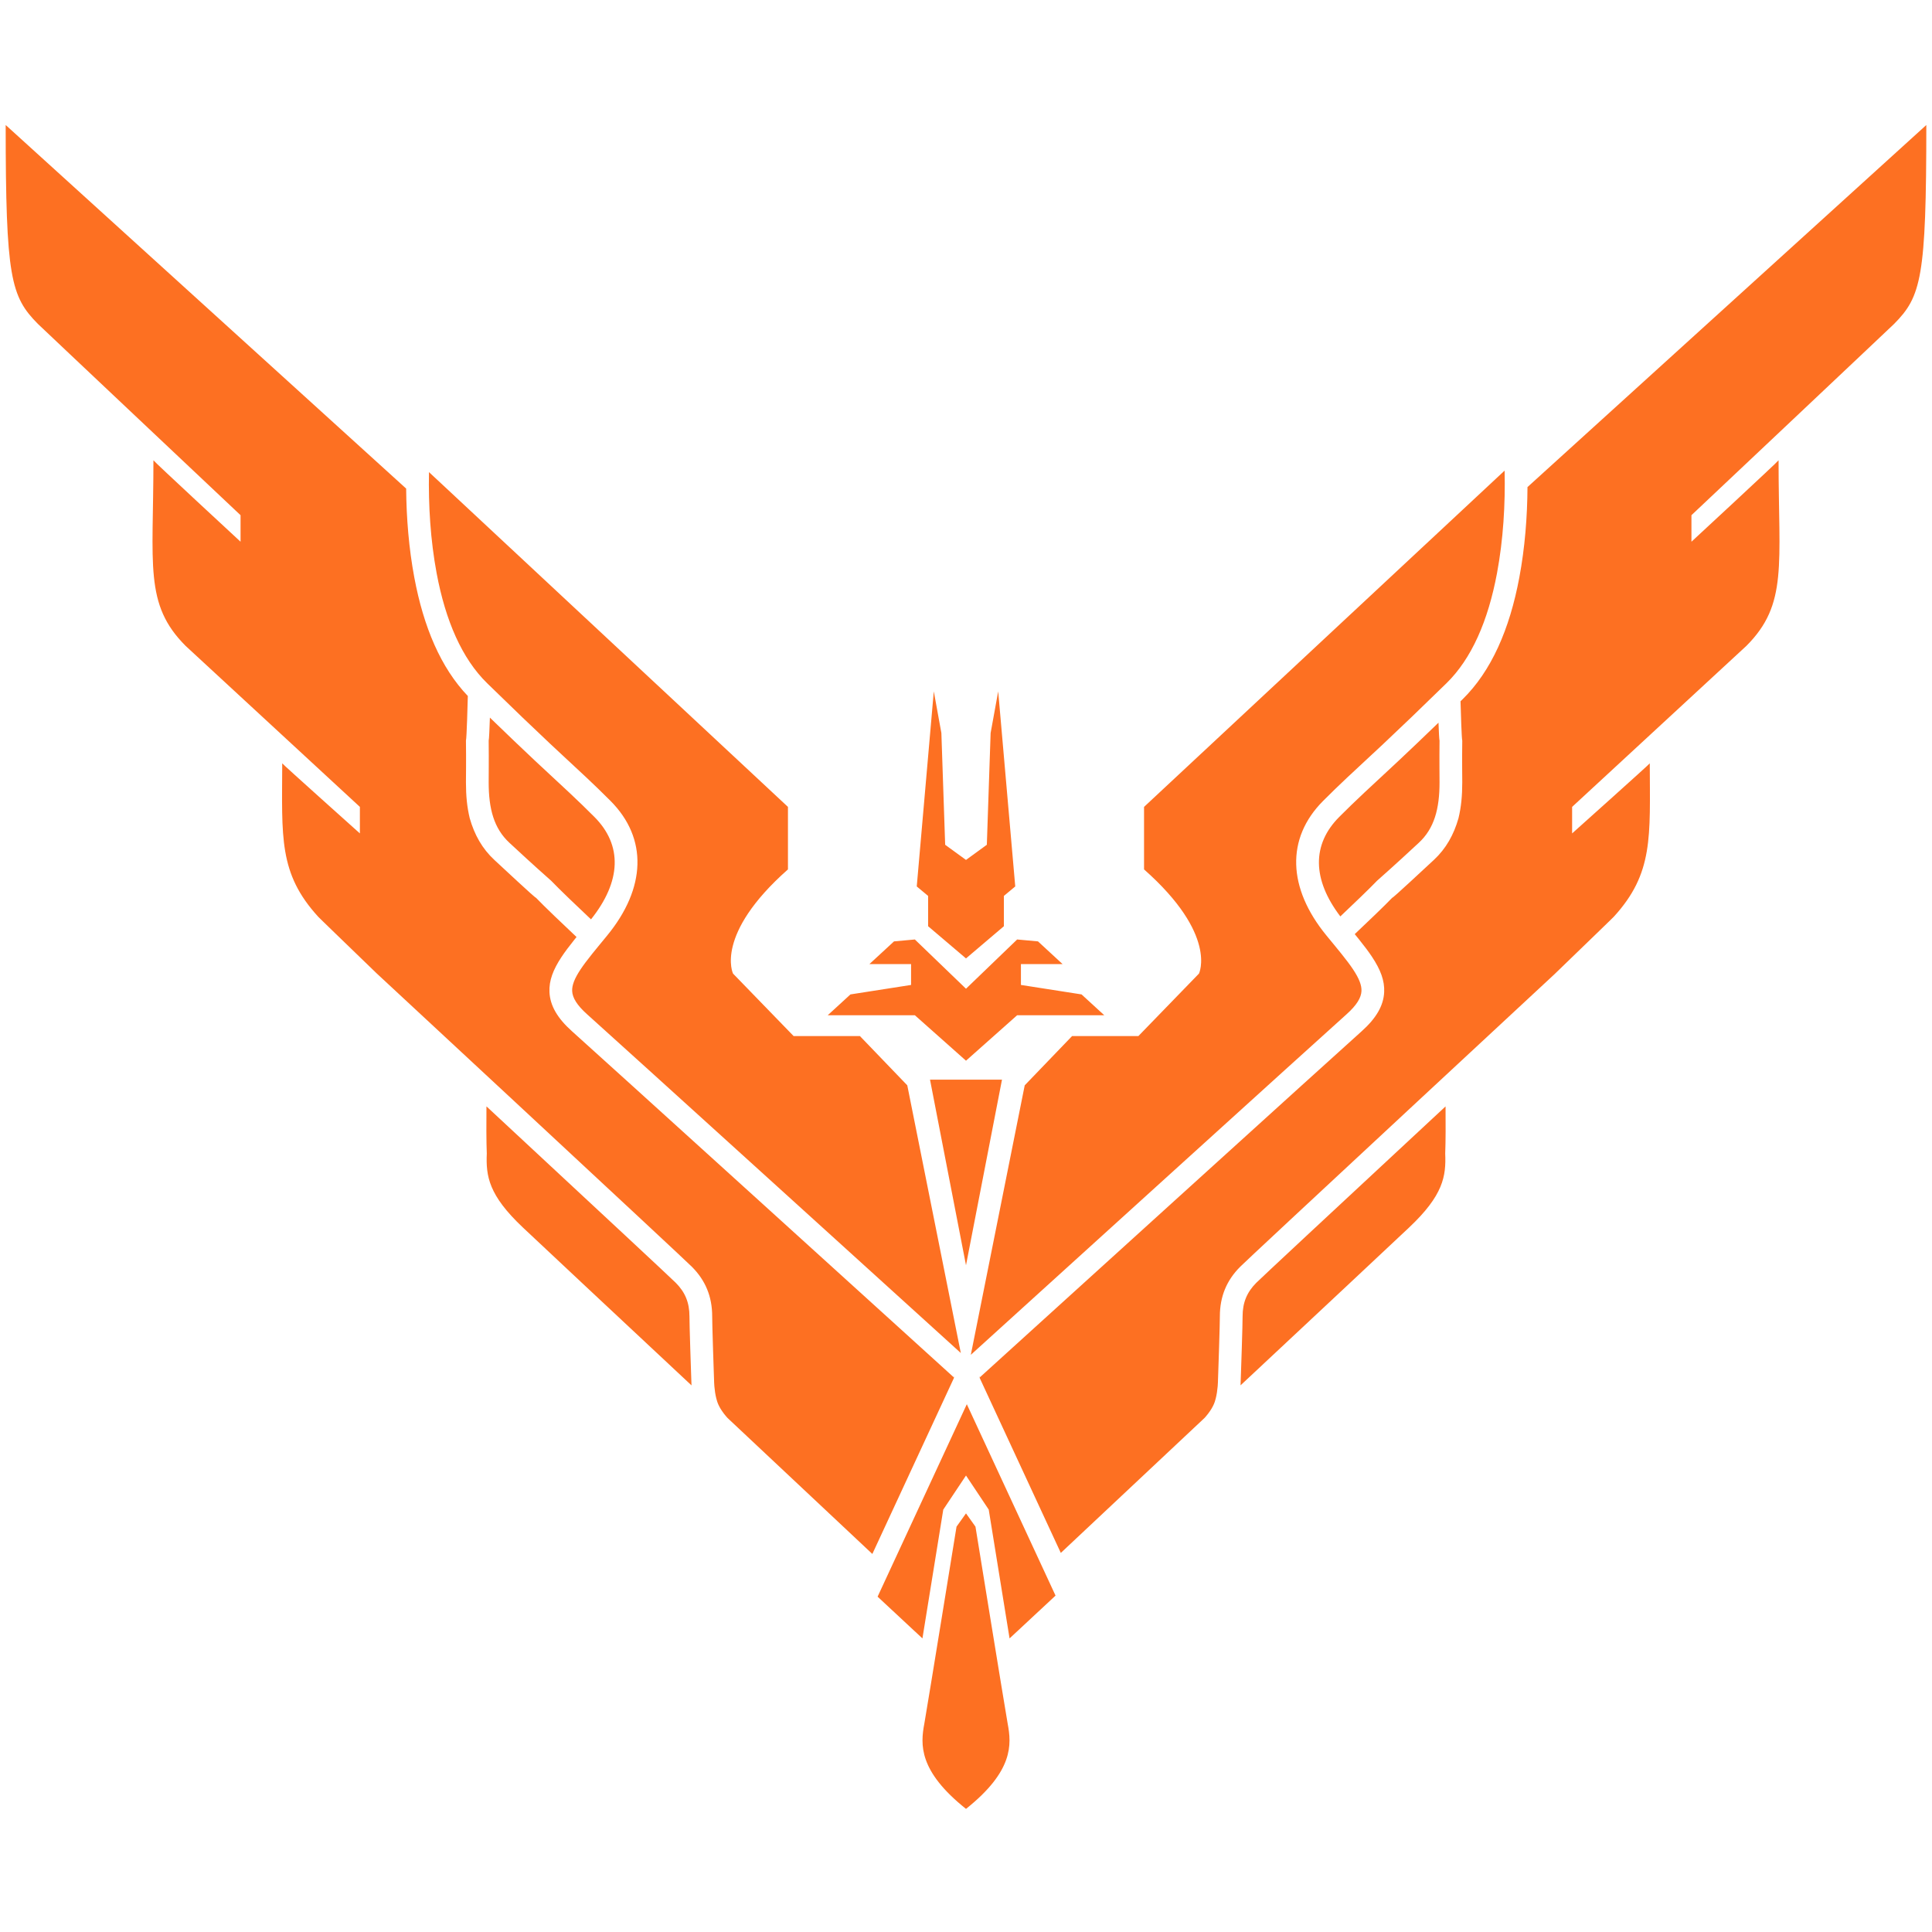
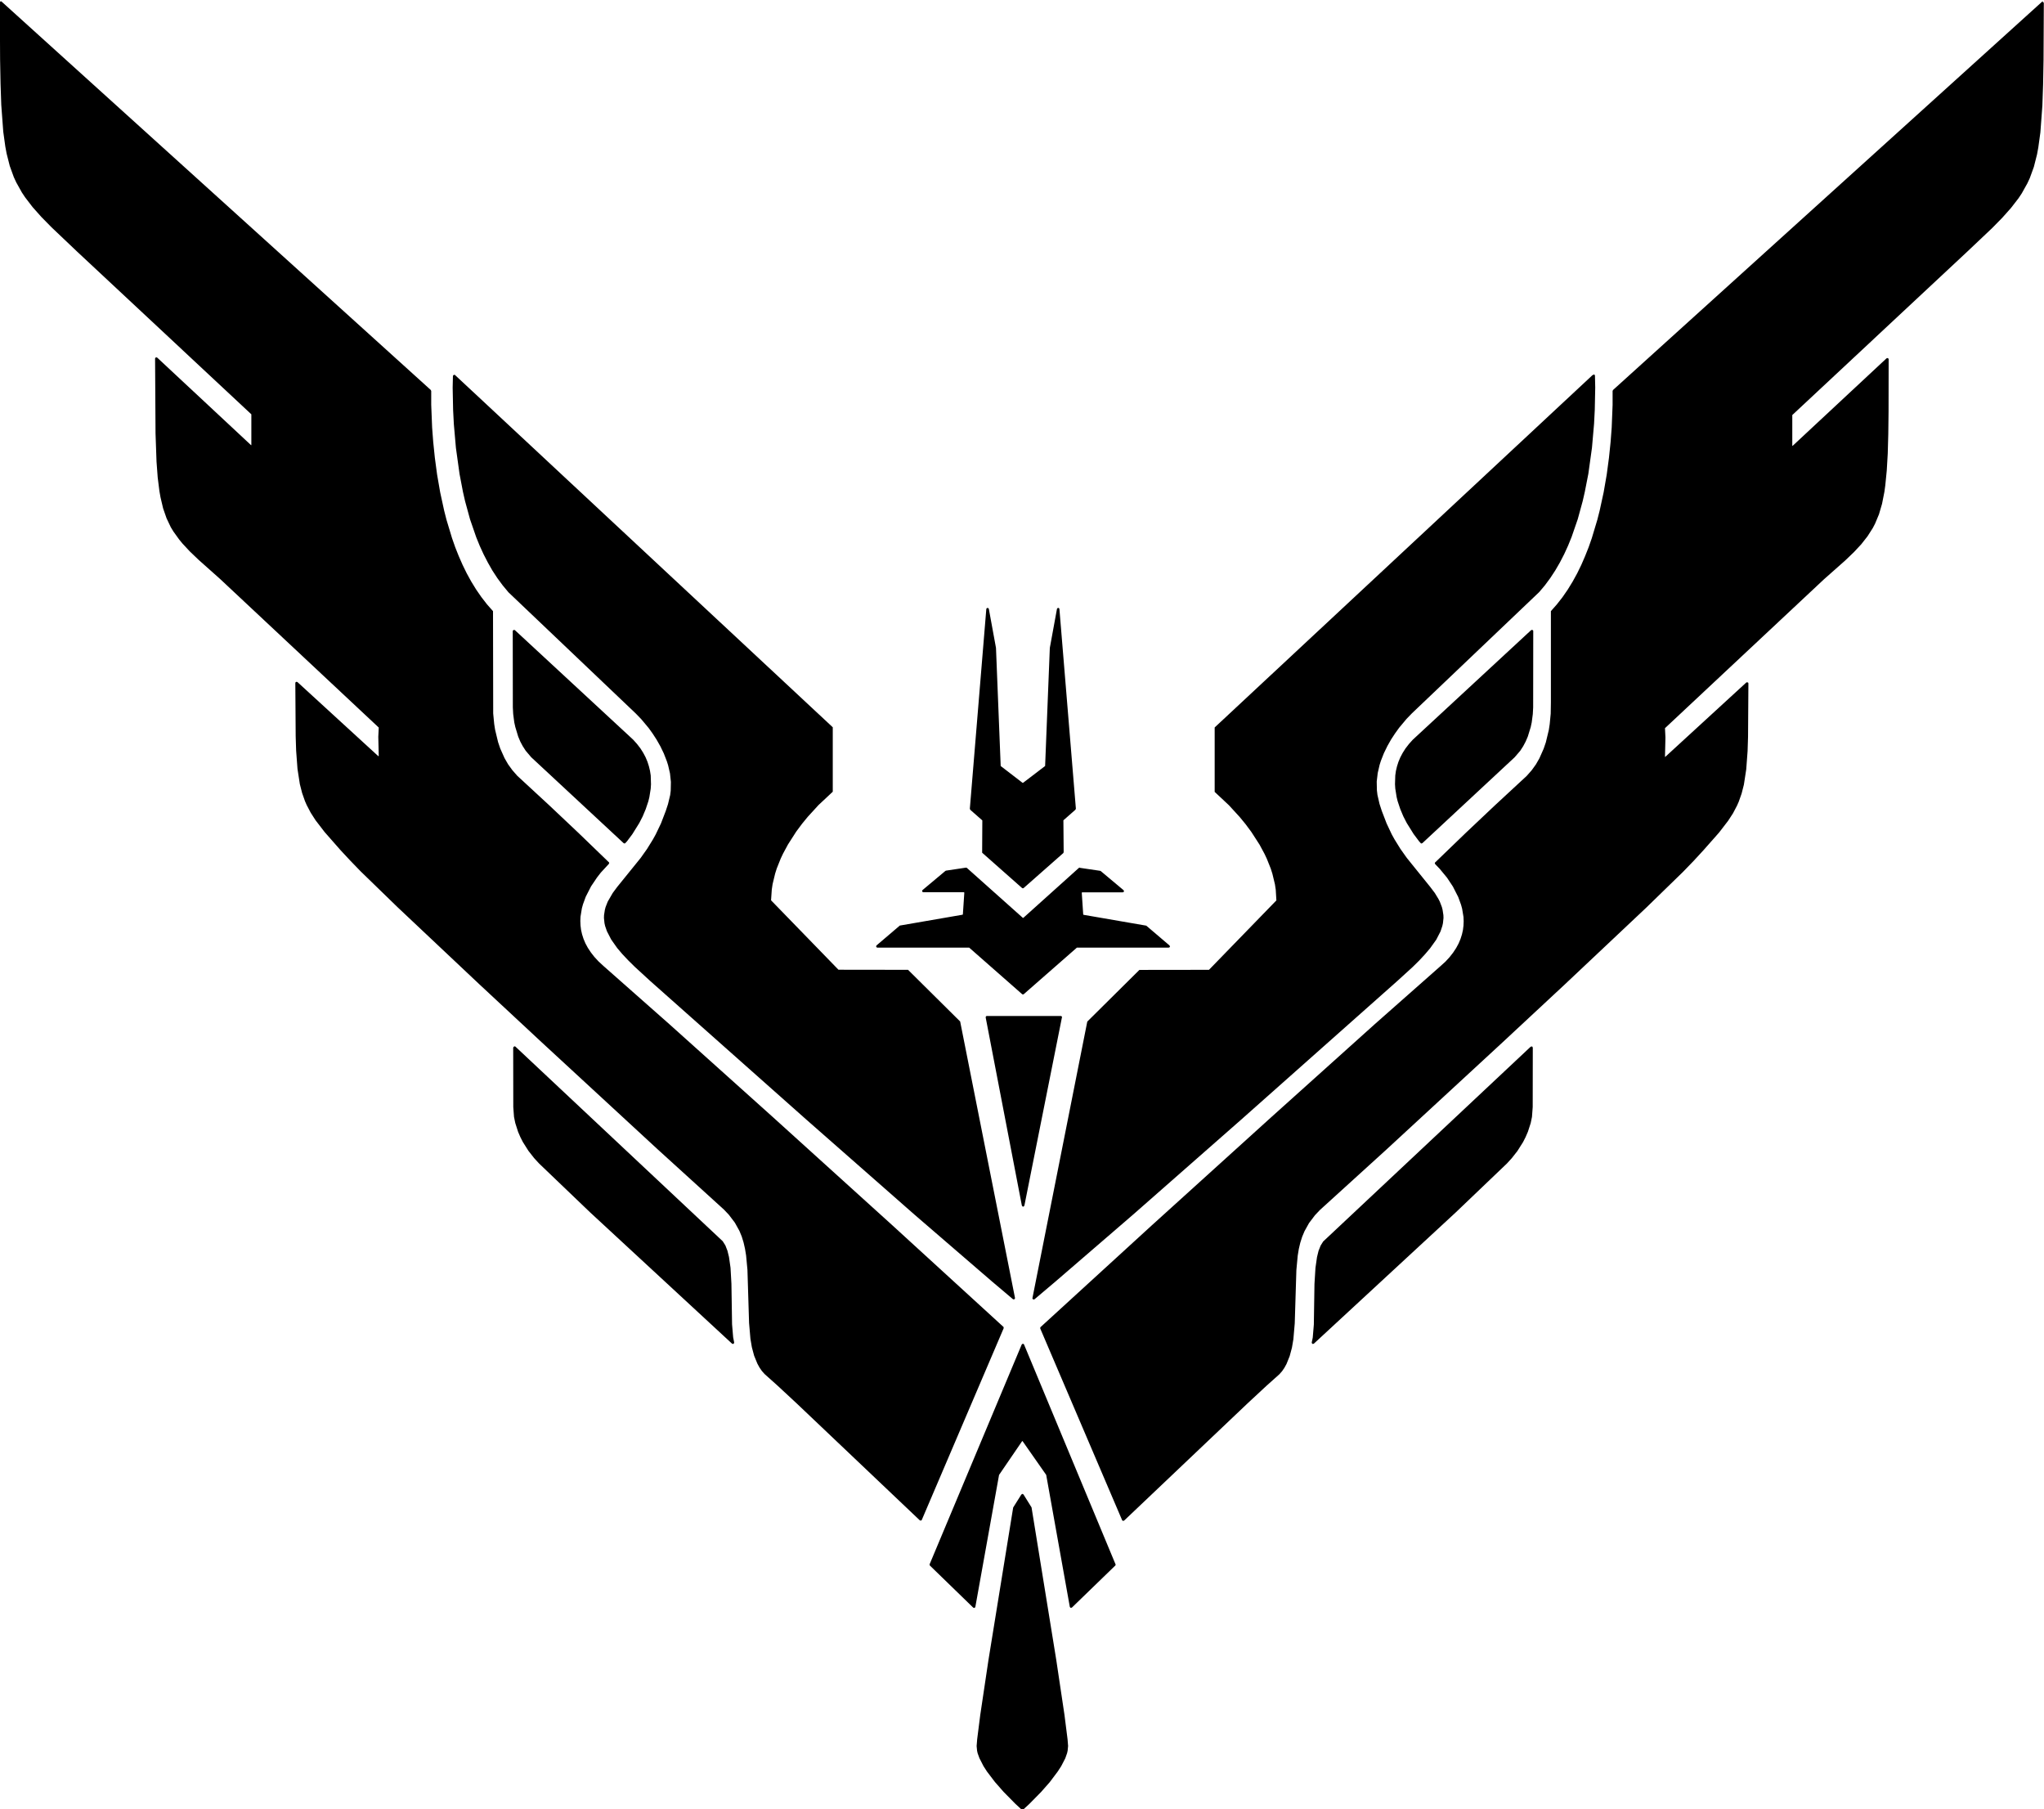
- <svg xmlns="http://www.w3.org/2000/svg" width="1020px" height="1020px" viewBox="0 0 1020 1020" version="1.1">
+ <svg xmlns="http://www.w3.org/2000/svg" width="1129.55px" height="999.3px" viewBox="0 0 1129.55 999.3">
  <defs />
-   <g id="Icons" stroke="none" stroke-width="1" fill="none" fill-rule="evenodd">
-     <g id="rank-9" fill="#FD7022">
-       <path d="M510,742.287 L510,779 L498,797 L487,865 L463.33,842.962 L510,742.287 L510,779 L522,797 L533,865 L557.274,842.4 L557.274,842.4 L510.432,741.355 L510,742.287 Z M460.556,820.413 L384.107,748.626 C384.102,748.617 383.779,748.27 383.335,747.752 C382.568,746.858 381.798,745.856 381.086,744.789 C380.014,743.18 379.186,741.584 378.692,740.103 C378.5,739.527 378.323,738.912 378.161,738.264 C377.662,736.267 377.331,734.064 377.147,731.851 C377.082,731.07 377.04,730.348 377.017,729.707 C376.994,728.734 376.994,728.734 376.985,728.47 C376.919,726.579 376.881,725.474 376.84,724.273 C376.723,720.841 376.606,717.322 376.497,713.915 C376.469,713.036 376.441,712.174 376.415,711.332 C376.154,703.001 376,697.13 376,695 C376,684.534 372.457,675.971 365.243,668.757 C362.571,666.086 328.291,634.148 271.844,581.687 C251.19,562.492 229.258,542.119 207.325,521.753 C204.409,519.044 201.571,516.41 198.823,513.858 C181.881,497.495 167.869,483.941 168,484 C147,461 148.898,442 149,403 C148.898,403.219 190,440 190,440 L190,426 L98,341 C76,319 81.016,298.325 81,243 C81.016,243.458 127,286 127,286 L127,272 C127,272 19.862,170.946 20,171 C5.701,156.535 3,146.618 3,66 C3,66 180.499,227.139 214.431,257.944 C214.558,273.501 215.848,289.449 218.728,304.845 C223.641,331.109 232.735,352.556 246.988,367.454 C246.903,370.741 246.402,389.756 246,391 C246.146,401.97 246,409.791 246,413 C246,420.154 246.566,426.095 248,432 C250.471,440.677 254.565,448.041 261,454 C265.179,457.822 282.455,474.063 283,474 C286.76,477.969 298.411,489.098 304.387,494.696 C303.983,495.195 303.603,495.667 303.229,496.133 C300.383,499.685 298.268,502.505 296.508,505.156 C291.999,511.946 289.81,517.743 290.089,523.772 C290.423,530.997 294.35,537.628 301.999,544.471 C309.904,551.544 346.557,584.744 402.679,635.641 C425.156,656.025 449.104,677.751 473.047,699.476 C481.427,707.08 489.208,714.141 496.19,720.477 C498.634,722.695 500.803,724.664 502.674,726.361 C503.114,726.761 503.453,727.068 503.717,727.308 L460.556,820.413 Z M503.878,726.961 L503.556,726.523 L503.819,727.089 L503.878,726.961 Z M512.544,715.28 L541,573 L566,547 L601,547 L633,514 C633,514 643,493.5 604,459 L604,426 L794.364,248.458 C794.76,266.282 793.654,284.925 790.341,302.639 C785.635,327.795 776.921,347.766 763.672,360.708 C750.001,374.06 739.476,384.154 730.194,392.871 C725.439,397.337 713.563,408.338 711.063,410.683 C706.858,414.639 703.077,418.302 698.621,422.757 C678.691,442.688 679.914,468.98 700.22,493.799 C700.871,494.594 701.528,495.395 702.379,496.429 C702.378,496.428 703.998,498.395 704.448,498.942 C706.072,500.917 707.206,502.308 708.27,503.637 C710.912,506.934 712.832,509.493 714.359,511.793 C717.587,516.655 718.928,520.204 718.788,523.217 C718.624,526.759 716.324,530.643 710.863,535.529 C702.926,542.63 666.292,575.812 610.005,626.86 C587.646,647.137 563.697,668.863 539.753,690.589 C531.373,698.193 523.592,705.254 516.61,711.591 C515.155,712.91 513.798,714.142 512.544,715.28 Z M806.438,257.155 C842.42,224.49 1017,66 1017,66 C1017,146.618 1014.299,156.535 1000,171 C1000.138,170.946 893,272 893,272 L893,286 C893,286 938.984,243.458 939,243 C938.984,298.325 944,319 922,341 L830,426 L830,440 C830,440 871.102,403.219 871,403 C871.102,442 873,461 852,484 C852.133,483.94 837.769,497.834 820.544,514.469 C818.002,516.83 815.385,519.26 812.7,521.753 C790.768,542.119 768.835,562.492 748.181,581.687 C691.735,634.148 657.454,666.086 654.783,668.757 C647.569,675.971 644.025,684.534 644.025,695 C644.025,697.13 643.872,703.001 643.61,711.332 C643.584,712.174 643.557,713.036 643.529,713.915 C643.419,717.322 643.302,720.841 643.185,724.273 C643.144,725.474 643.106,726.579 643.04,728.47 C643.031,728.734 643.031,728.734 643.008,729.707 C642.985,730.348 642.944,731.07 642.879,731.851 C642.694,734.064 642.364,736.267 641.865,738.264 C641.703,738.912 641.525,739.527 641.333,740.103 C640.839,741.584 640.012,743.18 638.939,744.789 C638.228,745.856 637.457,746.858 636.691,747.752 C636.247,748.27 635.923,748.617 635.918,748.626 L560.054,819.865 L517.147,727.308 C517.412,727.068 517.75,726.761 518.19,726.361 C520.061,724.664 522.23,722.695 524.674,720.477 C531.656,714.141 539.437,707.08 547.817,699.476 C571.76,677.751 595.708,656.025 618.185,635.641 C674.307,584.744 710.96,551.544 718.865,544.471 C726.514,537.628 730.441,530.997 730.775,523.772 C731.054,517.743 728.865,511.946 724.356,505.156 C722.596,502.505 720.481,499.685 717.635,496.133 C716.903,495.22 716.145,494.285 715.235,493.172 C721.495,487.274 731.557,477.635 735,474 C735.545,474.063 752.821,457.822 757,454 C763.435,448.041 767.529,440.677 770,432 C771.434,426.095 772,420.154 772,413 C772,409.791 771.854,401.97 772,391 C771.665,389.963 771.26,376.567 771.086,370.24 C771.408,369.926 771.731,369.61 772.057,369.292 C787.359,354.345 797.017,332.21 802.136,304.845 C805.065,289.188 806.349,272.961 806.438,257.155 Z M517.045,727.089 L516.986,726.961 L517.308,726.523 L517.045,727.089 Z M707.629,483.821 C713.872,477.938 723.522,468.677 727,465 C737.212,455.984 744.682,448.984 749,445 C757.227,437.424 760.02,426.996 760,413 C760.02,409.924 759.875,402.141 760,391 C759.829,390.559 759.63,386.33 759.454,381.541 C751.498,389.231 744.675,395.734 738.409,401.618 C733.616,406.121 721.733,417.127 720.204,418.561 C715.168,423.297 711.474,426.875 707.107,431.243 C692.518,445.831 692.783,464.309 707.629,483.821 Z M507.264,714.322 L479,573 L454,547 L419,547 L387,514 C387,514 377,493.5 416,459 L416,426 L226.483,249.249 C226.138,266.832 227.259,285.187 230.523,302.639 C235.229,327.795 243.943,347.766 257.192,360.708 C270.863,374.06 281.388,384.154 290.67,392.871 C295.425,397.337 307.301,408.338 309.801,410.683 C314.006,414.639 317.787,418.302 322.243,422.757 C342.173,442.688 340.951,468.98 320.644,493.799 C319.994,494.594 319.336,495.395 318.485,496.429 C318.486,496.428 316.866,498.395 316.416,498.942 C314.793,500.917 313.658,502.308 312.594,503.637 C309.952,506.934 308.033,509.493 306.505,511.793 C303.277,516.655 301.936,520.204 302.076,523.217 C302.24,526.759 304.54,530.643 310.001,535.529 C317.938,542.63 354.572,575.812 410.859,626.86 C433.218,647.137 457.167,668.863 481.111,690.589 C489.491,698.193 497.272,705.254 504.255,711.591 C505.31,712.548 506.314,713.459 507.264,714.322 L507.264,714.322 Z M312.024,485.375 C305.985,479.717 294.803,469.021 291,465 C280.788,455.984 273.318,448.984 269,445 C260.773,437.424 257.98,426.996 258,413 C257.98,409.924 258.125,402.141 258,391 C258.203,390.478 258.444,384.645 258.64,378.86 C267.8,387.738 275.474,395.062 282.455,401.618 C287.248,406.121 299.131,417.127 300.661,418.561 C305.696,423.297 309.39,426.875 313.757,431.243 C328.733,446.218 328.057,465.291 312.024,485.375 L312.024,485.375 Z M365.085,731.417 C325.226,694.148 286.01,657.454 276,648 C258,631 256.5,621 257,609 C256.741,602.782 256.75,592.536 256.82,584.106 C259.059,586.188 261.284,588.255 263.492,590.307 C319.362,642.232 354.261,674.746 356.757,677.243 C361.72,682.205 364,687.716 364,695 C364,697.314 364.154,703.209 364.421,711.708 C364.447,712.553 364.475,713.418 364.503,714.299 C364.613,717.715 364.73,721.243 364.847,724.682 C364.888,725.886 364.926,726.993 364.961,727.978 C365.002,729.155 365.002,729.155 365.004,729.211 C365.001,729.639 365.023,730.416 365.085,731.418 L365.085,731.417 Z M654.942,731.392 C694.792,694.131 733.992,657.452 744,648 C762,631 763.5,621 763,609 C763.259,602.788 763.25,592.555 763.181,584.13 C760.949,586.203 758.733,588.263 756.534,590.307 C700.664,642.232 665.764,674.746 663.268,677.243 C658.306,682.205 656.025,687.716 656.025,695 C656.025,697.314 655.871,703.209 655.605,711.708 C655.578,712.553 655.551,713.418 655.522,714.299 C655.413,717.715 655.295,721.243 655.178,724.682 C655.137,725.886 655.099,726.993 655.065,727.978 C655.024,729.155 655.024,729.155 655.022,729.211 C655.024,729.636 655.002,730.403 654.942,731.392 L654.942,731.392 Z M510,955 C484.915,935 485.919,921 488,910 C489.932,899 505,806 505,806 L510,799 C510,799 510,955 510,955 C535.085,935 534.081,921 532,910 C530.068,899 515,806 515,806 L510,799 C510,799 510,955 510,955 Z M510,570 L510,668 L529,570 L510,570 Z M510,570 L510,668 L491,570 L510,570 Z M499,446 L510,454 L510,506 L490,489 L490,473 L484,468 L493,365 L497,387 L499,446 Z M521,446 L510,454 L510,506 L530,489 L530,473 L536,468 L527,365 L523,387 L521,446 Z M510,522 L510,560 L483,536 L437,536 L449,525 L481,520 L481,509 L459,509 L472,497 L483,496 L510,522 Z M510,522 L510,560 L537,536 L583,536 L571,525 L539,520 L539,509 L561,509 L548,497 L537,496 L510,522 Z" />
-     </g>
+   <g>
+     <path stroke="none" fill="#000000" d="M565 825.35 L565 825.3 565.6 825.65 570.05 832.8 583.7 917 588.25 947.45 589.95 960.9 590.25 964.6 590 967.2 589.7 968.55 588.7 971.4 586.45 975.75 584.5 978.75 580.1 984.6 575.35 990 568.95 996.5 565.45 999.75 565 999.95 564.55 999.75 561 996.45 554.6 989.95 549.85 984.55 545.4 978.7 543.5 975.75 541.25 971.35 540.25 968.6 539.95 967.25 539.7 964.65 540 960.9 541.7 947.5 546.25 917.05 559.9 832.85 564.4 825.7 565 825.35 M565.25 742.45 L565.25 742.4 565.65 742.5 565.9 742.8 616.55 864.45 616.35 864.9 592.4 888.1 591.9 888.3 591.45 888.15 591.2 887.75 578.15 814.85 565.1 796.2 564.85 796.2 552.1 814.85 539 887.75 538.85 888.1 538.3 888.35 537.8 888.15 513.9 864.95 513.7 864.5 513.75 864.15 564.6 742.85 564.85 742.55 565.25 742.45 M1129.05 0.65 L1128.75 1.05 1129.35 1.35 1129.45 1.75 1129.3 33.2 1129.05 46.65 1128.65 58.35 1127.55 73.15 1126.4 81.5 1125.7 85.3 1123.95 92.2 1121.7 98.4 1120.35 101.3 1117.25 106.85 1115.45 109.55 1111.35 114.85 1106.5 120.3 1100.85 126.05 1086.85 139.3 990.45 229.3 990.45 246.3 990.6 246.35 1042.5 198 1043 197.8 1043.6 198.1 1043.7 198.5 1043.65 227.45 1043.5 239.85 1043.2 250.65 1042.65 260 1041.85 268.1 1041.35 271.75 1040.05 278.35 1038.35 284.15 1036.2 289.3 1034.95 291.7 1032.05 296.25 1028.6 300.65 1024.5 305.05 1019.7 309.65 1007.9 320.1 920.1 402.3 920.35 407.45 920.1 418.1 920.25 418.15 965 377.1 965.5 376.9 966.1 377.2 966.2 377.6 966 407.05 965.75 414.95 965 425.05 963.7 433.5 962.45 438.4 960.85 442.95 959.9 445.1 957.7 449.3 955 453.45 950 459.95 941.3 469.8 935.95 475.6 930.05 481.7 909.75 501.45 864.7 543.9 830.15 576.05 766.1 635.15 729.4 668.5 726.7 671.35 723.4 675.7 720.9 680.2 719.6 683.3 718.55 686.6 717.75 690 717.15 693.65 716.4 701.7 715.5 731.1 714.75 739.85 713.95 744.55 712.7 749.2 710.95 753.55 709.8 755.65 708.5 757.55 707 759.25 699.9 765.6 689.45 775.3 621.25 840.05 620.75 840.25 620.35 840.15 620.1 839.85 574.85 733.95 574.9 733.3 636.25 677.2 702.2 617.5 759.75 565.8 796.1 533.7 798.8 531.25 801.1 528.75 803.05 526.25 804.7 523.75 806.05 521.25 807.1 518.75 807.9 516.25 808.45 513.8 808.75 511.35 808.85 508.95 808.75 506.6 808 502.05 807.4 499.85 805.85 495.6 802.9 489.8 799.65 484.9 795.6 480 793.1 477.4 792.9 476.9 792.95 476.6 810 460.15 826.1 444.95 843.65 428.7 846.4 425.6 848.75 422.35 850.7 418.95 853.05 413.65 854.25 410.15 855.9 403.3 856.4 400.05 856.95 394.25 857.05 388.05 857.05 337.65 860.35 333.9 863.45 329.95 866.35 325.75 869.05 321.35 871.55 316.8 873.85 312.1 875.95 307.25 877.9 302.35 879.65 297.35 882.7 287.2 884 282.1 886.2 272 887.9 262.2 889.15 252.85 890.05 244.15 890.65 236.25 891.15 223.7 891.15 216 891.4 215.45 1128.6 0.85 1129.05 0.65 M0.6 0.65 L0.4 0.65 0.85 0.85 238.05 215.45 238.3 216 238.3 223.65 238.8 236.2 239.4 244.1 240.3 252.85 241.55 262.2 243.25 272 245.45 282.1 246.75 287.2 249.8 297.3 251.55 302.3 253.5 307.2 255.6 312 257.9 316.7 260.4 321.25 263.1 325.65 266 329.85 269.1 333.85 272.45 337.65 272.55 394.2 273.1 399.95 273.6 403.15 275.25 410 276.45 413.55 278.8 418.8 280.75 422.2 283.1 425.45 285.8 428.55 303.45 444.85 319.55 460.05 336.6 476.5 336.65 476.8 336.45 477.3 332.05 482.05 329.95 484.75 326.65 489.65 323.7 495.4 322.15 499.65 321.55 501.85 320.8 506.45 320.7 508.8 320.8 511.25 321.1 513.7 321.65 516.15 322.45 518.65 323.5 521.15 324.85 523.65 326.5 526.15 328.45 528.65 330.75 531.15 333.4 533.6 369.75 565.7 427.3 617.35 493.25 677.05 554.6 733.15 554.65 733.8 509.4 839.7 509.15 840 508.75 840.1 508.25 839.9 440.05 775.15 429.6 765.45 422.5 759.1 421 757.4 419.7 755.5 418.55 753.4 416.75 749 415.5 744.35 414.7 739.65 413.95 730.9 413.05 701.55 412.3 693.55 411.7 689.9 410.9 686.4 409.9 683.15 408.6 680 406.1 675.5 402.8 671.15 400.1 668.3 363.35 634.9 299.3 575.8 264.75 543.65 219.7 501.2 199.35 481.45 193.45 475.35 188.1 469.6 179.4 459.7 174.4 453.2 171.7 449 169.5 444.8 168.55 442.65 166.95 438.1 165.7 433.2 164.4 424.8 163.65 414.7 163.4 406.8 163.2 377.35 163.35 376.9 163.9 376.65 164.4 376.85 209.1 417.8 209.3 417.6 209.05 407.05 209.3 401.95 121.55 319.8 109.7 309.25 104.9 304.65 100.8 300.25 99 298.05 95.8 293.6 94.4 291.3 92.05 286.35 90.15 280.9 88.7 274.75 88.1 271.35 87.15 263.8 86.5 255.1 85.95 239.45 85.7 198.1 85.85 197.65 86.4 197.4 86.9 197.6 138.75 245.95 138.9 245.9 138.9 228.9 42.5 138.9 28.5 125.6 22.85 119.85 18 114.4 13.9 109.05 12.1 106.35 9 100.8 7.65 97.9 5.4 91.7 3.65 84.8 2.95 81.05 1.8 72.75 0.7 57.95 0.3 46.25 0.05 32.8 -0.1 1.35 0 0.95 0.6 0.65 M846.3 578.15 L846.35 578.1 846.8 578.25 847.05 578.8 847 611.6 846.6 617.05 845.9 620.45 844.35 625.25 843.05 628.25 841.65 631 838.55 635.9 835.45 639.85 832.75 642.8 804.55 669.75 726.1 742.3 725.6 742.5 725.3 742.45 724.9 741.95 724.9 741.65 725.45 738.95 726.05 731.8 726.4 709.35 726.95 700.45 727.8 694.5 728.65 691.05 729.8 688.15 731.2 685.9 845.8 578.35 846.3 578.15 M284.3 578.15 L284.3 578 284.8 578.2 399.4 685.75 400.85 688.05 402 691 402.85 694.45 403.7 700.4 404.2 709.25 404.55 731.65 405.15 738.8 405.7 741.6 405.65 742.05 405.35 742.4 405 742.5 404.5 742.3 326.05 669.75 297.85 642.75 295.15 639.8 292.05 635.85 288.95 630.95 287.55 628.2 286.3 625.3 284.75 620.45 284.05 617.05 283.65 611.65 283.6 578.85 283.85 578.3 284.3 578.15 M880.55 207.05 L880.7 206.85 881.3 207.15 881.4 207.55 881.55 214.05 881.3 226.4 880.9 234.2 879.75 247.35 877.75 261.75 875.8 271.7 874.65 276.75 871.9 286.8 868.5 296.65 866.55 301.45 864.4 306.15 862.05 310.7 859.5 315.1 856.75 319.3 853.8 323.3 850.6 327.1 780.3 394.05 777.3 397.15 773.2 402.05 771 405.1 768.8 408.45 766.7 412.15 764.75 416.15 763.1 420.35 762.4 422.55 761.35 427.1 760.8 431.8 760.9 436.65 761.2 439.15 762.35 444.15 763.6 448 766.25 454.9 769.1 460.95 770.65 463.75 773.9 469 777.45 474 790.4 490.05 792.9 493.35 794.85 496.55 795.65 498.1 796.8 501.1 797.2 502.65 797.65 505.6 797.7 507.15 797.4 510.05 797.05 511.6 796.05 514.6 793.7 519.15 790.3 523.9 787.5 527.2 784.3 530.65 780.65 534.25 772.15 542 685.8 618.65 626.15 671.05 583.35 707.95 571.7 717.8 571.25 717.95 570.95 717.9 570.55 717.45 570.55 717.15 600.85 564.4 629.65 535.85 668.1 535.8 705.35 497.45 705 491.55 704.55 488.55 703.15 482.75 702.25 479.9 700.05 474.4 698.8 471.75 696.05 466.65 691.5 459.6 688.3 455.3 685.1 451.4 679.15 444.9 671.25 437.5 671.25 401.9 880.05 207.25 880.55 207.05 M251.05 207.05 L250.9 206.95 251.4 207.15 460.2 401.8 460.2 437.4 452.35 444.75 446.4 451.25 443.2 455.15 440 459.45 435.45 466.55 432.7 471.65 431.45 474.3 429.25 479.8 428.35 482.65 426.95 488.45 426.5 491.45 426.1 497.4 463.35 535.75 501.8 535.8 530.6 564.35 560.9 717.05 560.85 717.5 560.55 717.8 560.2 717.9 559.75 717.75 548.1 707.9 505.3 671 445.65 618.6 359.3 541.95 350.8 534.15 347.15 530.55 343.9 527.1 341.1 523.8 337.75 519.05 335.4 514.5 334.4 511.6 334.05 510.05 333.75 507.15 333.8 505.6 334.25 502.7 334.65 501.15 335.85 498.1 338.6 493.35 341.05 490.05 354 474.05 357.55 469.05 360.8 463.8 362.35 461 365.25 454.95 367.9 448.05 369.15 444.25 370.35 439.25 370.65 436.85 370.75 432 370.25 427.3 369.2 422.75 368.5 420.55 366.85 416.3 364.95 412.35 362.85 408.65 360.65 405.25 358.45 402.2 354.35 397.3 351.35 394.2 281 327.25 277.8 323.4 274.85 319.4 272.1 315.2 269.6 310.8 267.25 306.25 265.1 301.55 263.15 296.75 259.75 286.9 257 276.85 255.85 271.8 253.95 261.85 251.95 247.45 250.8 234.3 250.4 226.55 250.15 214.2 250.3 207.75 250.45 207.35 251.05 207.05 M545.4 561.25 L545.4 561.3 586.2 561.3 586.5 561.35 586.9 561.8 566.1 666.05 565.65 666.6 565.15 666.6 564.7 666.05 544.7 562.1 544.85 561.5 545.4 561.25 M596.65 479.3 L596.75 479.45 607.95 481.1 608.3 481.25 620.9 491.8 621.15 492.35 621 492.75 620.45 493 598 493 597.8 493.2 598.6 505.2 598.75 505.4 633.45 511.4 646.3 522.35 646.55 522.9 646.4 523.3 645.85 523.55 595.1 523.55 565.75 549.25 565.3 549.45 564.85 549.25 535.6 523.55 484.85 523.55 484.45 523.4 484.2 523.05 484.2 522.65 484.4 522.3 497.25 511.35 531.95 505.35 532.1 505.15 532.9 493.15 532.7 492.95 510.25 492.95 509.85 492.8 509.6 492.45 509.6 492.05 509.85 491.7 522.45 481.15 522.8 481 533.8 479.35 534.2 479.4 565.25 507.1 565.5 507.1 596.2 479.5 596.65 479.3 M584.8 335.85 L584.75 335.8 585.25 336 585.45 336.45 594.55 446.75 594.3 447.35 587.65 453.2 587.8 470.8 587.6 471.3 565.7 490.6 565.25 490.8 564.8 490.6 542.75 471.1 542.85 453.25 536.2 447.4 535.95 446.8 545.05 336.5 545.25 336.05 545.7 335.85 546.2 336 546.45 336.4 550.4 357.95 553 423.2 565.1 432.5 565.35 432.5 577.55 423.2 580.15 357.95 584.1 336.4 584.35 336 584.8 335.85 M284.05 348 L284.05 347.95 284.55 348.15 349.9 408.65 352.05 411.05 353.9 413.45 355.45 415.9 356.75 418.35 357.8 420.85 358.6 423.35 359.2 425.85 359.6 428.4 359.75 433.3 359.6 435.7 358.85 440.4 358.3 442.65 356.85 447 355.15 451.05 353.25 454.75 349.45 460.85 346.45 464.85 345.4 465.95 345.1 466 344.6 465.8 293.55 418.35 290.5 414.75 288.85 412.2 287.5 409.65 286.35 406.9 284.75 401.6 284.2 399.1 283.6 394.5 283.4 390.8 283.35 348.7 283.45 348.3 284.05 348 M846.55 348 L846.6 347.95 847.2 348.25 847.3 348.65 847.25 390.85 847.05 394.55 846.45 399.15 845.9 401.7 844.3 406.9 843.15 409.6 841.75 412.25 840.1 414.8 837 418.4 786.05 465.8 785.55 466 785.25 465.95 784.2 464.8 781.2 460.8 777.4 454.7 775.5 451 773.8 446.95 772.35 442.6 771.8 440.35 771.05 435.65 770.9 433.25 771.05 428.45 771.4 425.95 772 423.4 772.8 420.9 773.85 418.4 775.15 415.95 776.7 413.5 778.55 411.1 780.7 408.7 846.05 348.2 846.55 348" />
  </g>
</svg>
